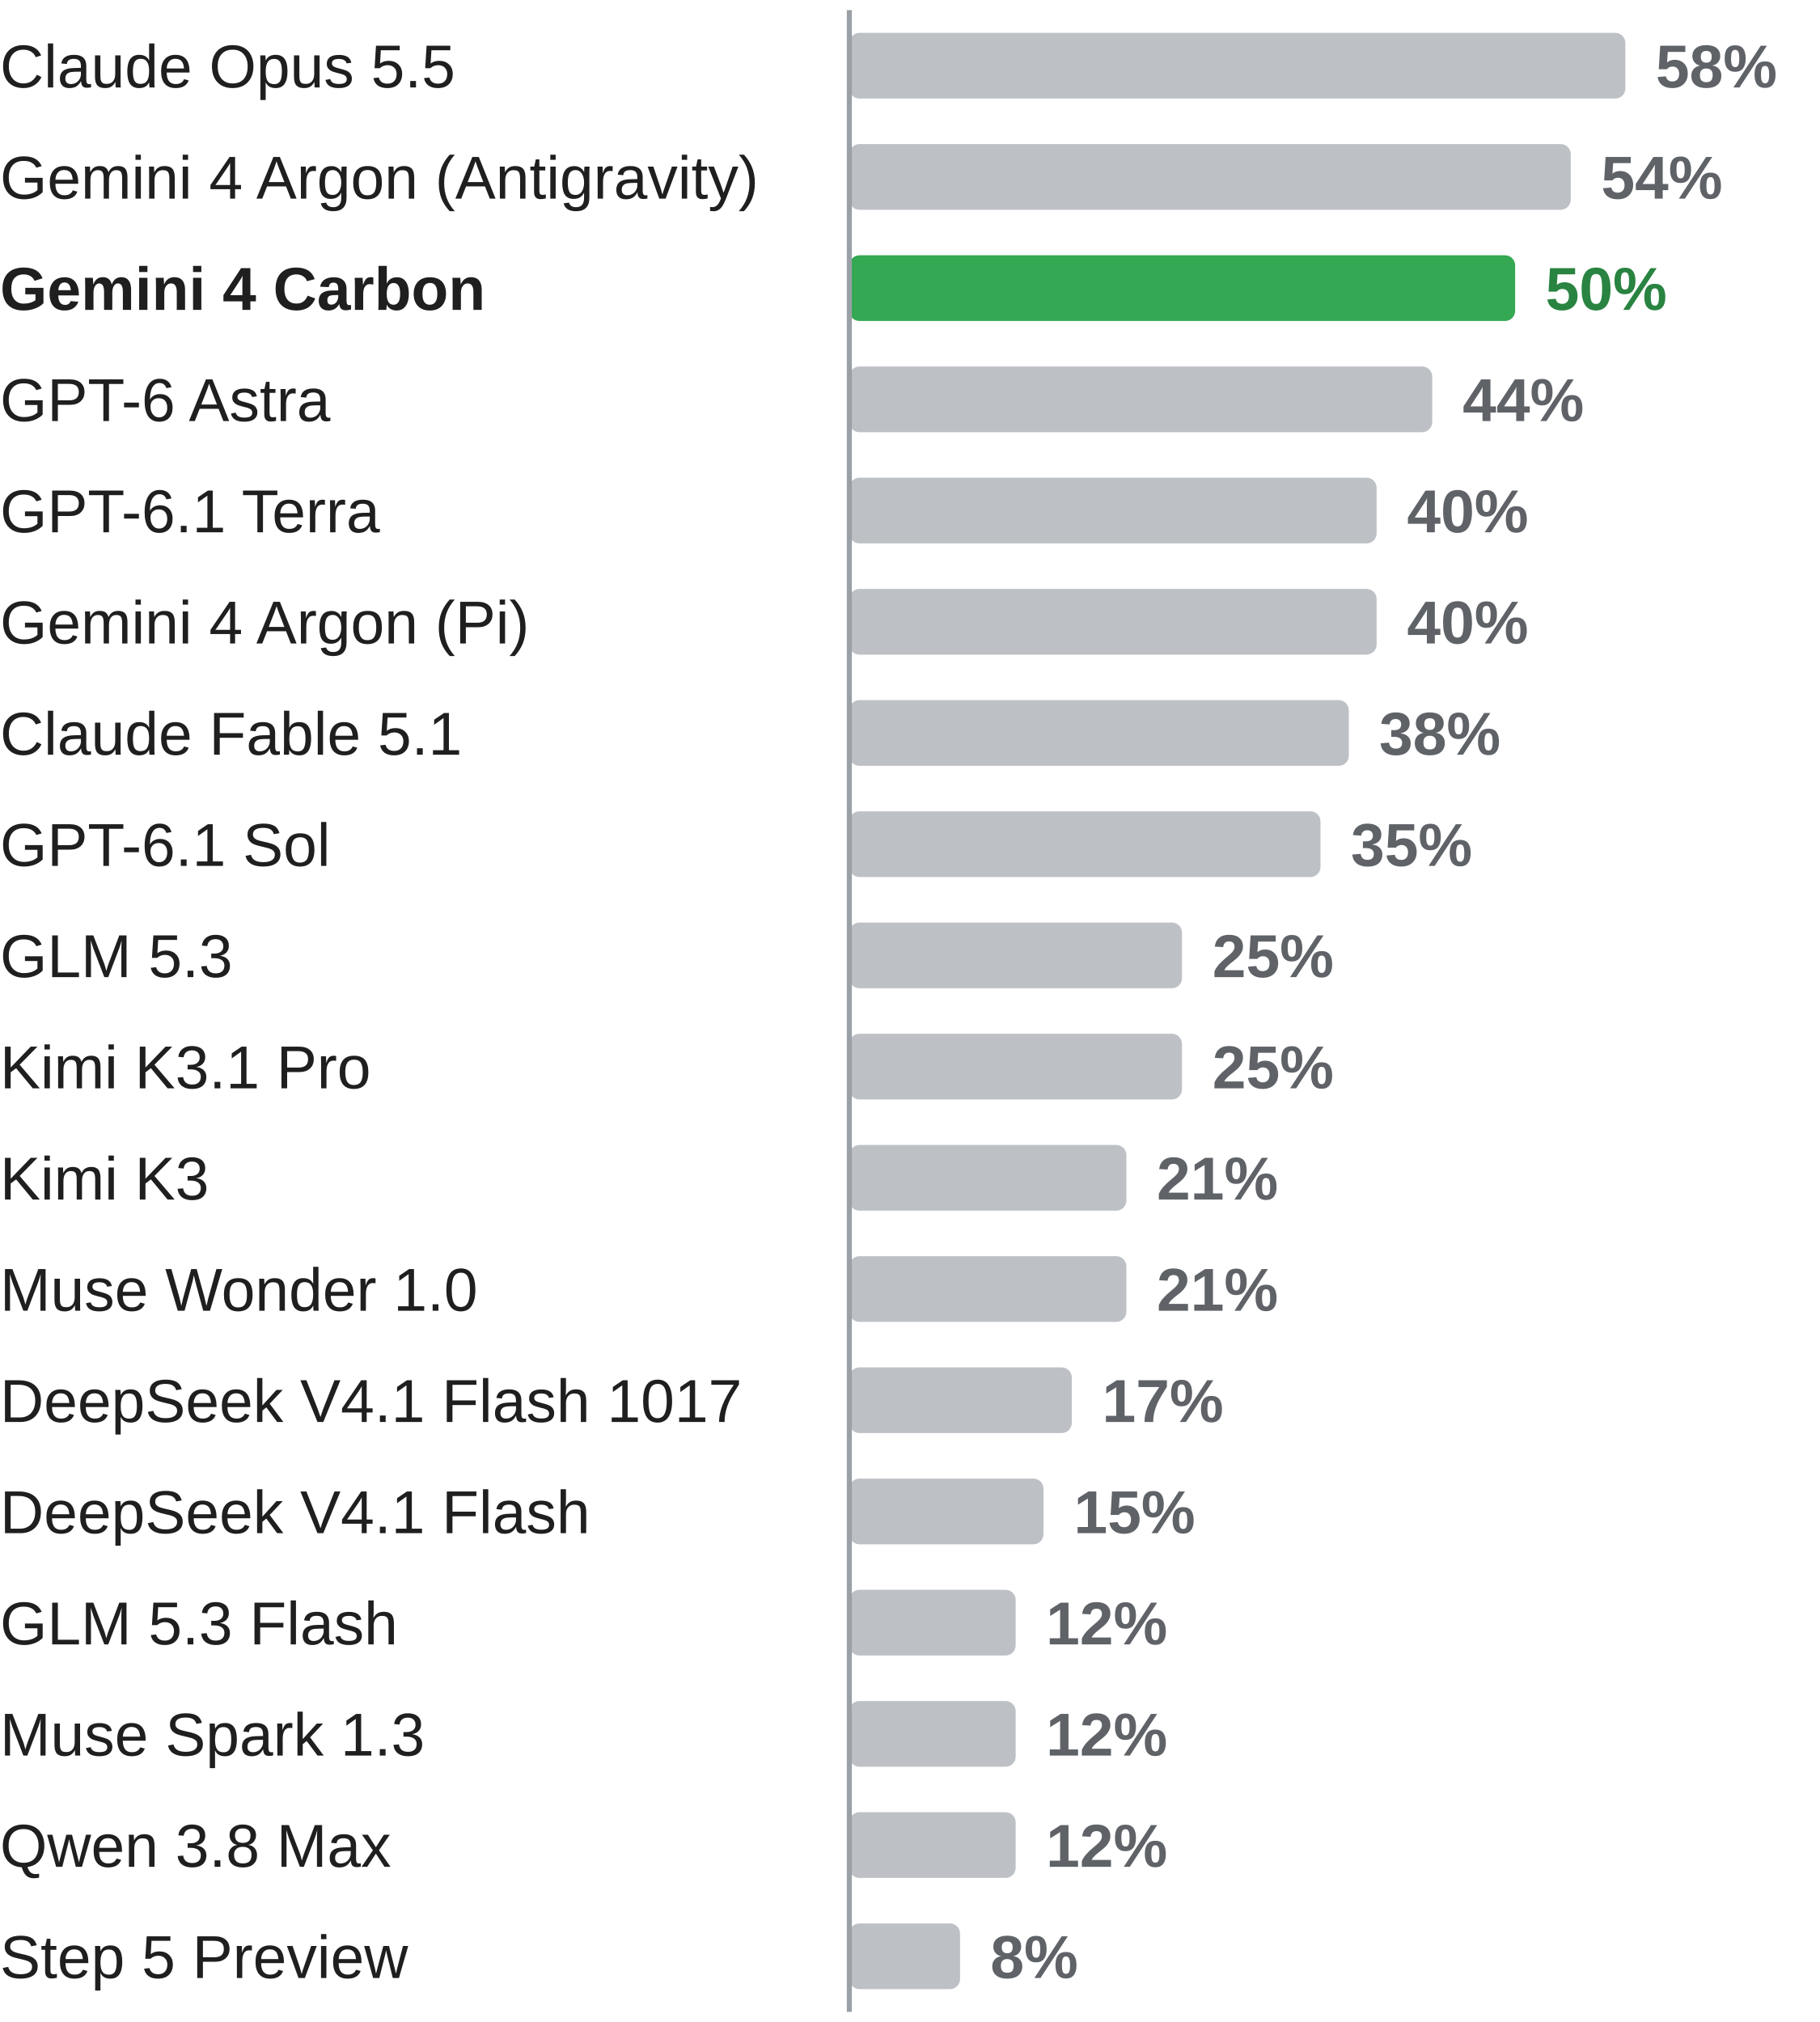
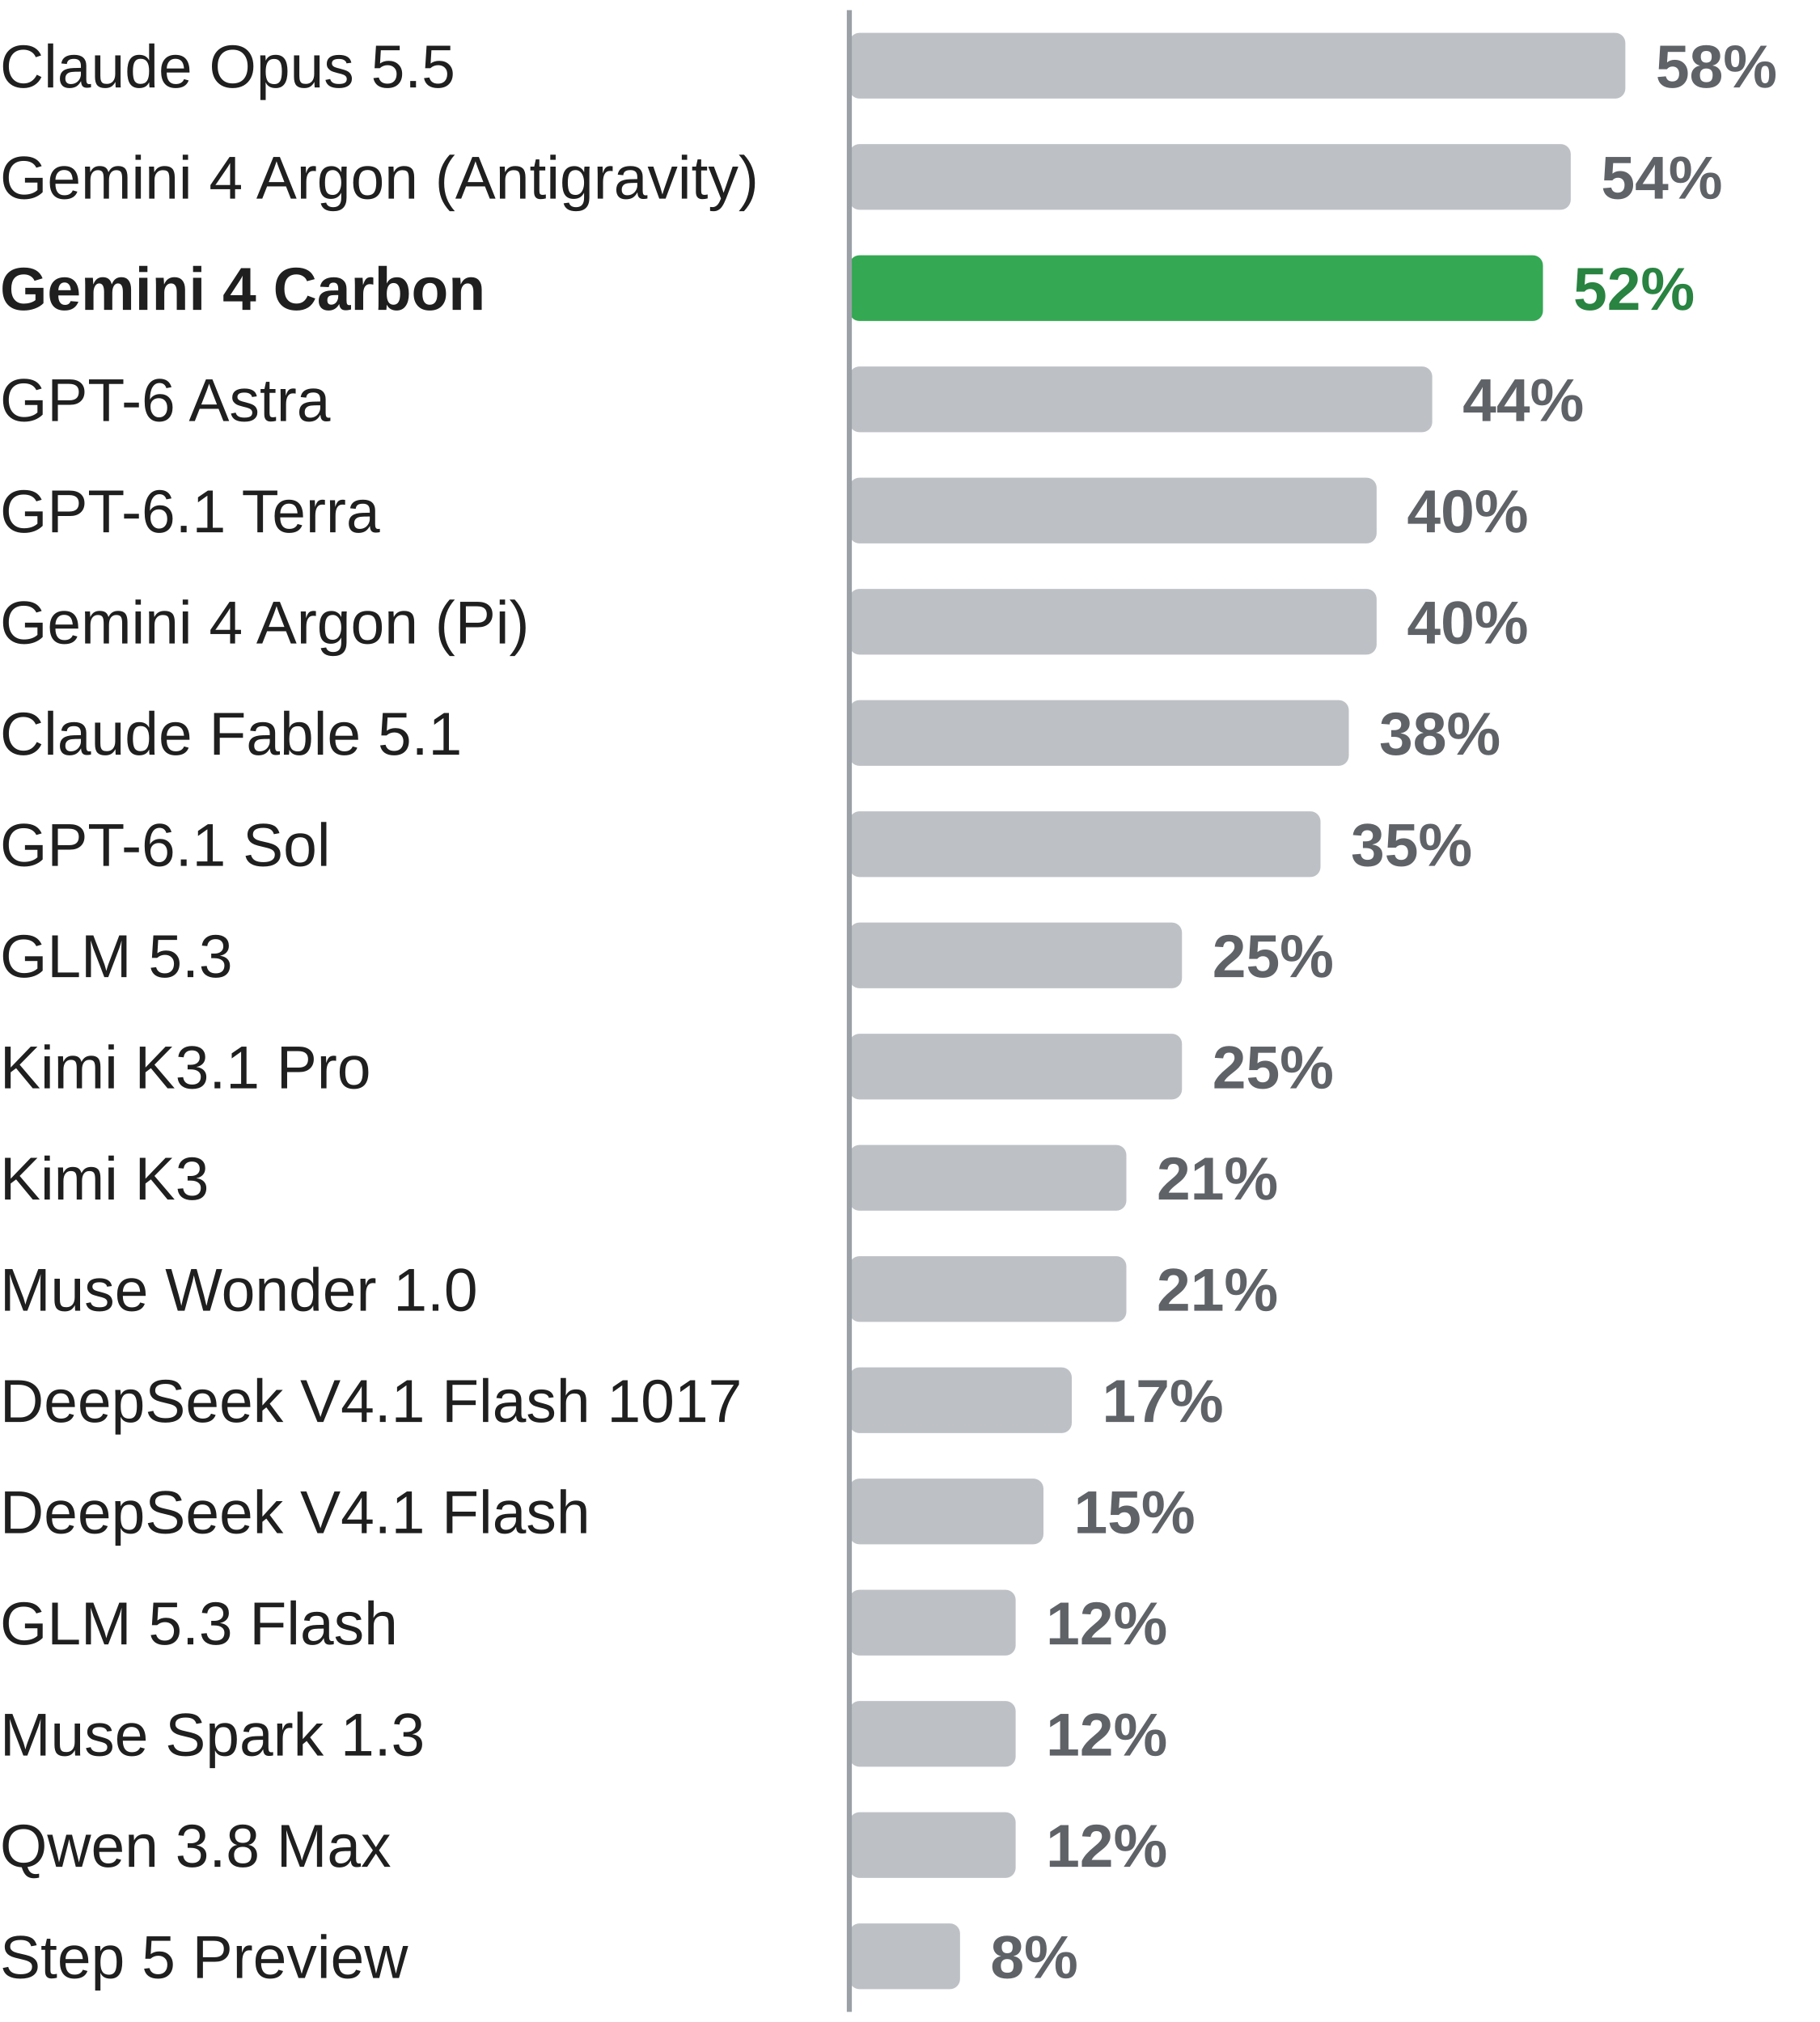
- <svg xmlns="http://www.w3.org/2000/svg" class="narrow" viewBox="0 0 360 400" font-family="'Hanken Grotesk', 'Helvetica Neue', Arial, sans-serif" role="img" aria-label="Pass rate on 48 tasks, by model: Claude Opus 5.5 58%, Gemini 4 Argon (Antigravity) 54%, Gemini 4 Carbon 50%, GPT-6 Astra 44%, GPT-6.1 Terra 40%, Gemini 4 Argon (Pi) 40%, Claude Fable 5.1 38%, GPT-6.1 Sol 35%, GLM 5.3 25%, Kimi K3.1 Pro 25%, Kimi K3 21%, Muse Wonder 1.0 21%, DeepSeek V4.1 Flash 1017 17%, DeepSeek V4.1 Flash 15%, GLM 5.3 Flash 12%, Muse Spark 1.3 12%, Qwen 3.8 Max 12%, Step 5 Preview 8%.">
+ <svg xmlns="http://www.w3.org/2000/svg" class="narrow" viewBox="0 0 360 400" font-family="'Hanken Grotesk', 'Helvetica Neue', Arial, sans-serif" role="img" aria-label="Pass rate on 48 tasks, by model: Claude Opus 5.5 58%, Gemini 4 Argon (Antigravity) 54%, Gemini 4 Carbon 52%, GPT-6 Astra 44%, GPT-6.1 Terra 40%, Gemini 4 Argon (Pi) 40%, Claude Fable 5.1 38%, GPT-6.1 Sol 35%, GLM 5.3 25%, Kimi K3.1 Pro 25%, Kimi K3 21%, Muse Wonder 1.0 21%, DeepSeek V4.1 Flash 1017 17%, DeepSeek V4.1 Flash 15%, GLM 5.3 Flash 12%, Muse Spark 1.3 12%, Qwen 3.8 Max 12%, Step 5 Preview 8%.">
  <text x="0.0" y="17.3" font-size="12" font-weight="500" fill="#1f1f1f">Claude Opus 5.5</text>
  <rect x="168.0" y="6.5" width="153.5" height="13" rx="2" fill="#bdc1c6" />
  <text x="327.5" y="17.3" font-size="12" font-weight="600" fill="#5f6368">58%</text>
  <text x="0.0" y="39.3" font-size="12" font-weight="500" fill="#1f1f1f">Gemini 4 Argon (Antigravity)</text>
  <rect x="168.0" y="28.5" width="142.7" height="13" rx="2" fill="#bdc1c6" />
  <text x="316.7" y="39.3" font-size="12" font-weight="600" fill="#5f6368">54%</text>
  <text x="0.0" y="61.3" font-size="12" font-weight="600" fill="#1f1f1f">Gemini 4 Carbon</text>
-   <rect x="168.0" y="50.5" width="131.7" height="13" rx="2" fill="#34a853" />
-   <text x="305.7" y="61.3" font-size="12" font-weight="600" fill="#298341">50%</text>
+   <rect x="168.0" y="50.5" width="137.2" height="13" rx="2" fill="#34a853" />
+   <text x="311.2" y="61.3" font-size="12" font-weight="600" fill="#298341">52%</text>
  <text x="0.0" y="83.3" font-size="12" font-weight="500" fill="#1f1f1f">GPT-6 Astra</text>
  <rect x="168.0" y="72.5" width="115.3" height="13" rx="2" fill="#bdc1c6" />
  <text x="289.3" y="83.3" font-size="12" font-weight="600" fill="#5f6368">44%</text>
  <text x="0.0" y="105.3" font-size="12" font-weight="500" fill="#1f1f1f">GPT-6.1 Terra</text>
  <rect x="168.0" y="94.5" width="104.3" height="13" rx="2" fill="#bdc1c6" />
  <text x="278.3" y="105.3" font-size="12" font-weight="600" fill="#5f6368">40%</text>
  <text x="0.0" y="127.3" font-size="12" font-weight="500" fill="#1f1f1f">Gemini 4 Argon (Pi)</text>
  <rect x="168.0" y="116.5" width="104.3" height="13" rx="2" fill="#bdc1c6" />
  <text x="278.3" y="127.3" font-size="12" font-weight="600" fill="#5f6368">40%</text>
  <text x="0.0" y="149.3" font-size="12" font-weight="500" fill="#1f1f1f">Claude Fable 5.1</text>
  <rect x="168.0" y="138.5" width="98.8" height="13" rx="2" fill="#bdc1c6" />
  <text x="272.8" y="149.3" font-size="12" font-weight="600" fill="#5f6368">38%</text>
  <text x="0.0" y="171.3" font-size="12" font-weight="500" fill="#1f1f1f">GPT-6.1 Sol</text>
  <rect x="168.0" y="160.5" width="93.2" height="13" rx="2" fill="#bdc1c6" />
  <text x="267.2" y="171.3" font-size="12" font-weight="600" fill="#5f6368">35%</text>
  <text x="0.0" y="193.3" font-size="12" font-weight="500" fill="#1f1f1f">GLM 5.3</text>
  <rect x="168.0" y="182.5" width="65.8" height="13" rx="2" fill="#bdc1c6" />
  <text x="239.8" y="193.3" font-size="12" font-weight="600" fill="#5f6368">25%</text>
  <text x="0.0" y="215.3" font-size="12" font-weight="500" fill="#1f1f1f">Kimi K3.1 Pro</text>
  <rect x="168.0" y="204.5" width="65.8" height="13" rx="2" fill="#bdc1c6" />
  <text x="239.8" y="215.3" font-size="12" font-weight="600" fill="#5f6368">25%</text>
  <text x="0.0" y="237.3" font-size="12" font-weight="500" fill="#1f1f1f">Kimi K3</text>
  <rect x="168.0" y="226.5" width="54.8" height="13" rx="2" fill="#bdc1c6" />
  <text x="228.8" y="237.3" font-size="12" font-weight="600" fill="#5f6368">21%</text>
  <text x="0.0" y="259.3" font-size="12" font-weight="500" fill="#1f1f1f">Muse Wonder 1.0</text>
  <rect x="168.0" y="248.5" width="54.8" height="13" rx="2" fill="#bdc1c6" />
  <text x="228.8" y="259.3" font-size="12" font-weight="600" fill="#5f6368">21%</text>
  <text x="0.0" y="281.3" font-size="12" font-weight="500" fill="#1f1f1f">DeepSeek V4.1 Flash 1017</text>
  <rect x="168.0" y="270.5" width="44.0" height="13" rx="2" fill="#bdc1c6" />
  <text x="218.0" y="281.3" font-size="12" font-weight="600" fill="#5f6368">17%</text>
  <text x="0.0" y="303.3" font-size="12" font-weight="500" fill="#1f1f1f">DeepSeek V4.1 Flash</text>
  <rect x="168.0" y="292.5" width="38.4" height="13" rx="2" fill="#bdc1c6" />
  <text x="212.4" y="303.3" font-size="12" font-weight="600" fill="#5f6368">15%</text>
  <text x="0.0" y="325.3" font-size="12" font-weight="500" fill="#1f1f1f">GLM 5.3 Flash</text>
  <rect x="168.0" y="314.5" width="32.9" height="13" rx="2" fill="#bdc1c6" />
  <text x="206.9" y="325.3" font-size="12" font-weight="600" fill="#5f6368">12%</text>
  <text x="0.0" y="347.3" font-size="12" font-weight="500" fill="#1f1f1f">Muse Spark 1.3</text>
  <rect x="168.0" y="336.5" width="32.9" height="13" rx="2" fill="#bdc1c6" />
  <text x="206.9" y="347.3" font-size="12" font-weight="600" fill="#5f6368">12%</text>
  <text x="0.0" y="369.3" font-size="12" font-weight="500" fill="#1f1f1f">Qwen 3.8 Max</text>
  <rect x="168.0" y="358.5" width="32.9" height="13" rx="2" fill="#bdc1c6" />
  <text x="206.9" y="369.3" font-size="12" font-weight="600" fill="#5f6368">12%</text>
  <text x="0.0" y="391.3" font-size="12" font-weight="500" fill="#1f1f1f">Step 5 Preview</text>
  <rect x="168.0" y="380.5" width="21.9" height="13" rx="2" fill="#bdc1c6" />
  <text x="195.9" y="391.3" font-size="12" font-weight="600" fill="#5f6368">8%</text>
  <line x1="168.0" x2="168.0" y1="2" y2="398" stroke="#9aa0a6" stroke-width="1" />
</svg>
